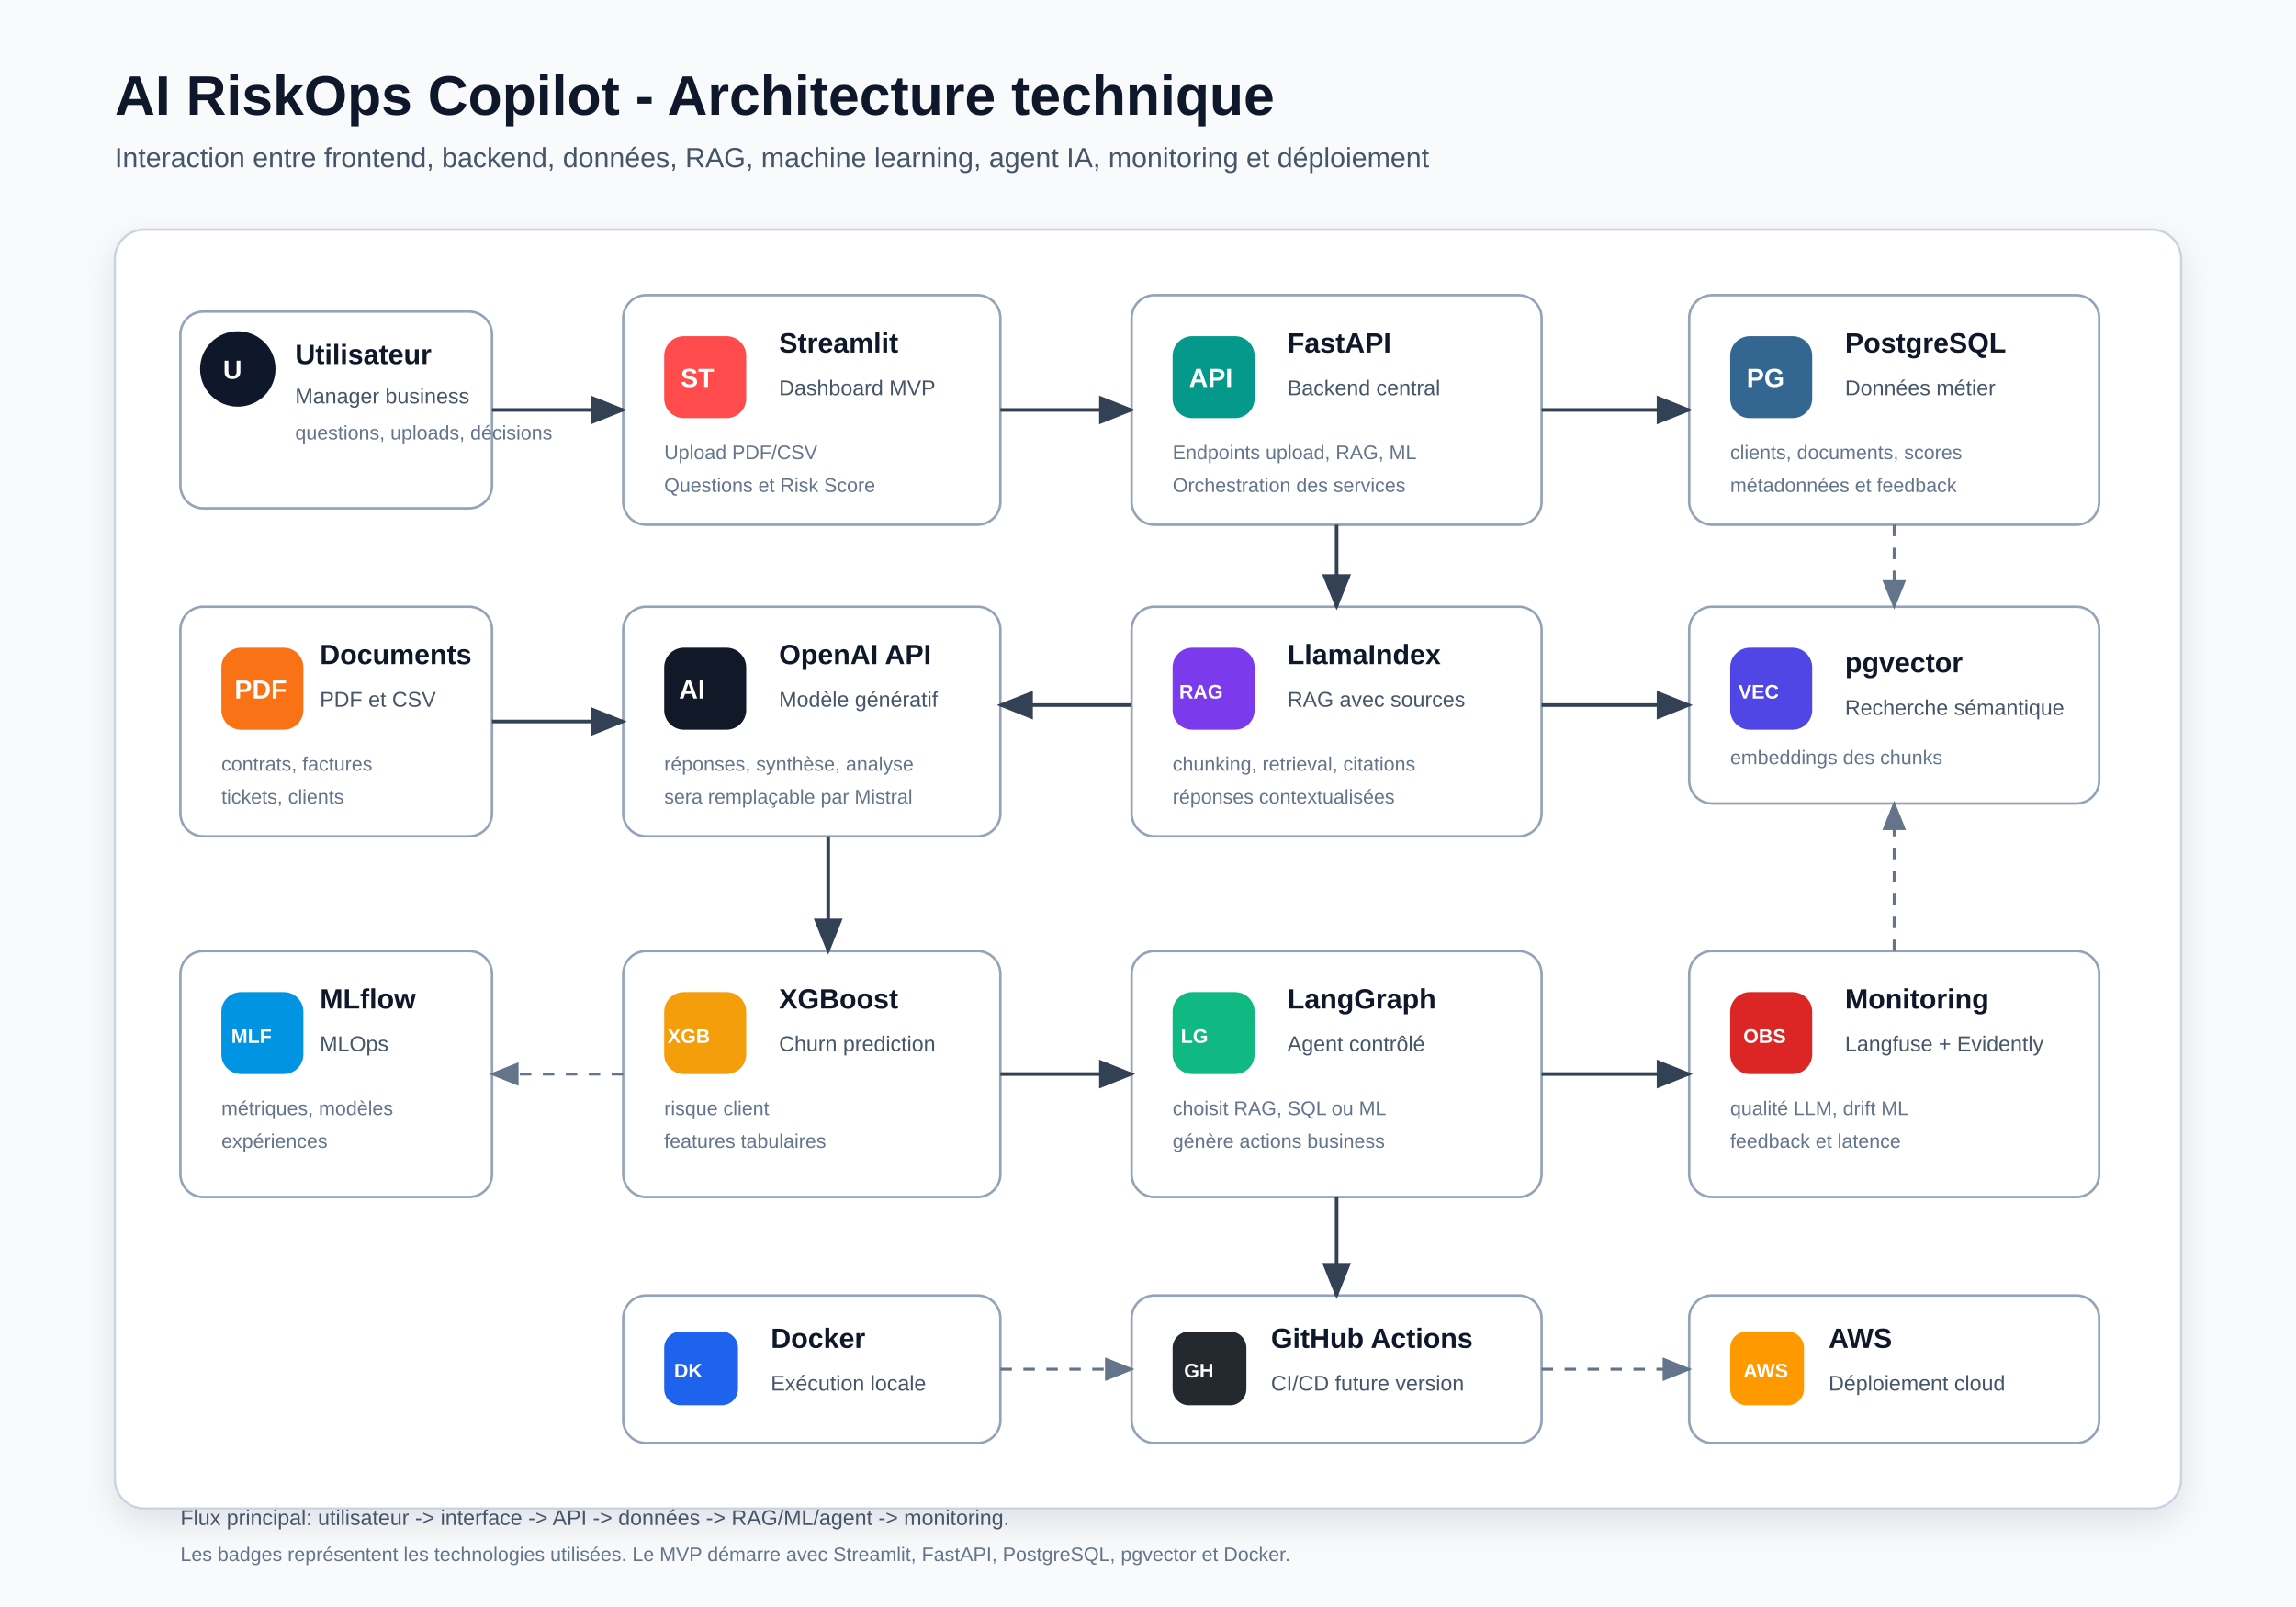
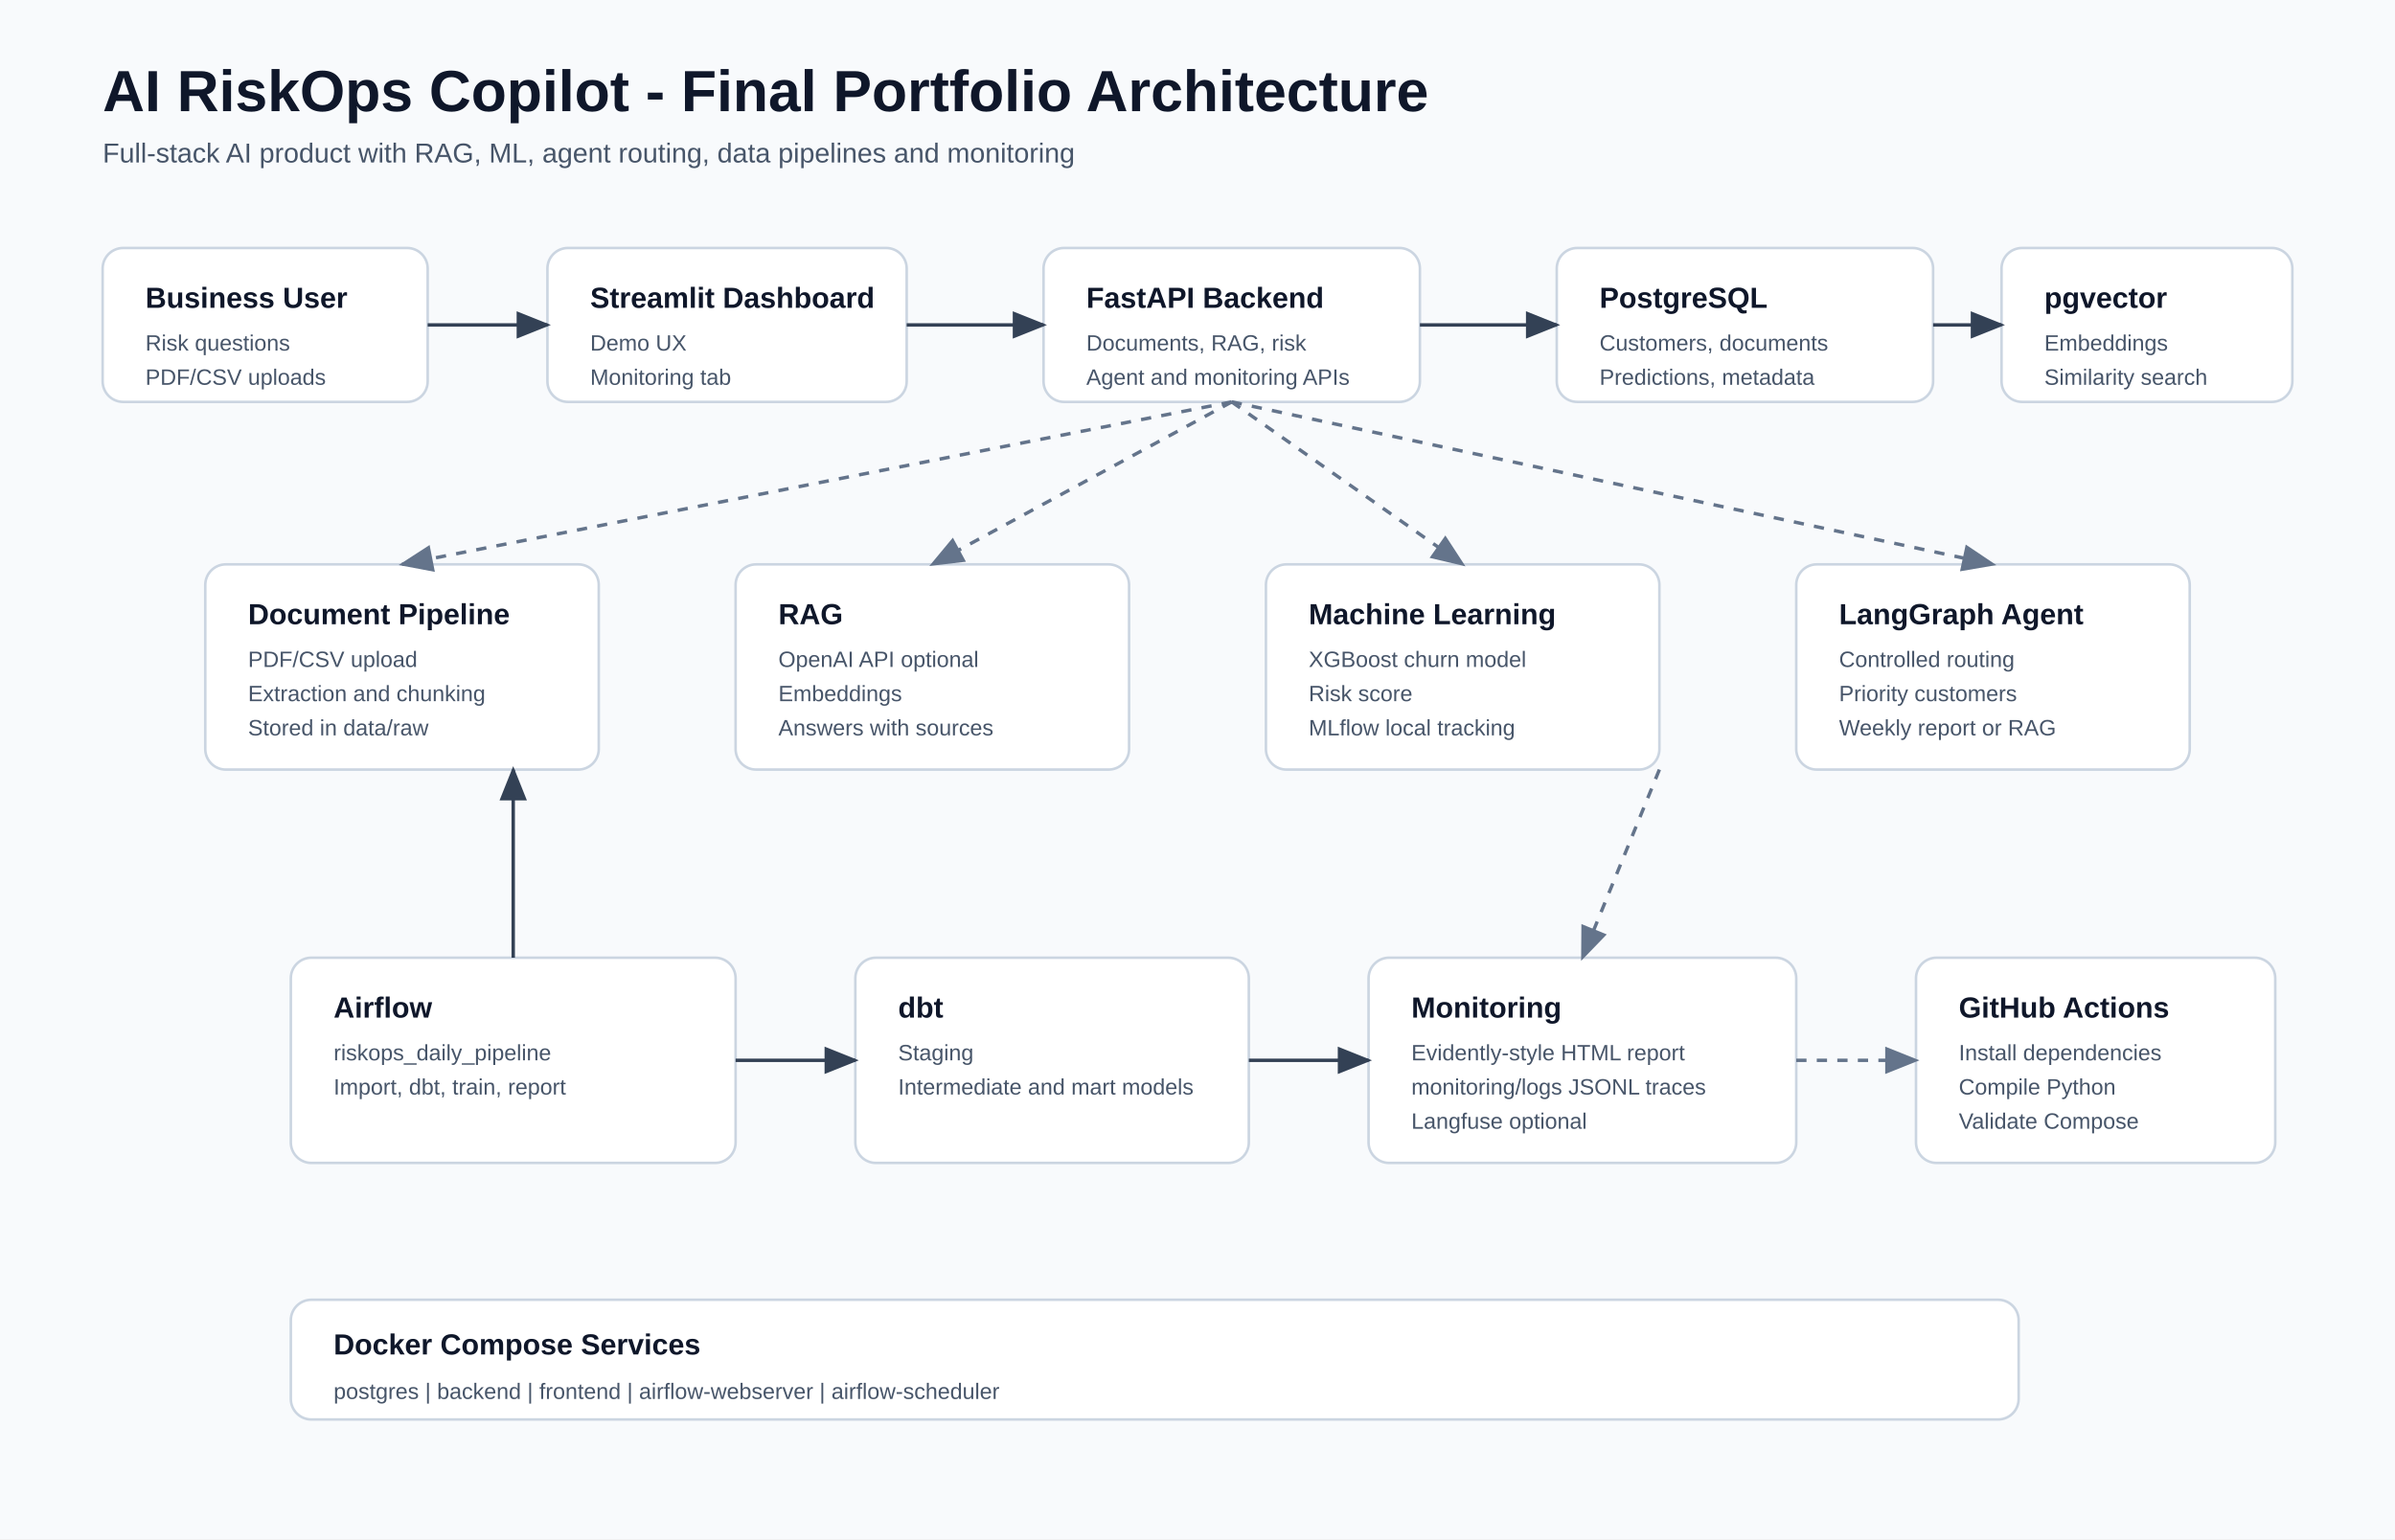
- <svg xmlns="http://www.w3.org/2000/svg" width="1400" height="980" viewBox="0 0 1400 980" fill="none">
+ <svg xmlns="http://www.w3.org/2000/svg" width="1400" height="900" viewBox="0 0 1400 900" fill="none">
  <style>
    .bg { fill: #f8fafc; }
    .title { font: 700 34px Arial, sans-serif; fill: #0f172a; }
-     .subtitle { font: 400 17px Arial, sans-serif; fill: #475569; }
-     .section { font: 700 18px Arial, sans-serif; fill: #0f172a; }
-     .label { font: 700 17px Arial, sans-serif; fill: #0f172a; }
-     .small { font: 400 13px Arial, sans-serif; fill: #475569; }
-     .tiny { font: 400 12px Arial, sans-serif; fill: #64748b; }
-     .box { fill: white; stroke: #cbd5e1; stroke-width: 1.5; rx: 18; }
-     .module { fill: white; stroke: #94a3b8; stroke-width: 1.5; rx: 14; }
-     .arrow { stroke: #334155; stroke-width: 2.2; fill: none; marker-end: url(#arrowhead); }
-     .arrow-soft { stroke: #64748b; stroke-width: 1.8; fill: none; marker-end: url(#arrowhead-soft); stroke-dasharray: 7 7; }
-     .badge-text { font: 700 16px Arial, sans-serif; fill: white; }
-     .badge-small { font: 700 12px Arial, sans-serif; fill: white; }
+     .sub { font: 400 16px Arial, sans-serif; fill: #475569; }
+     .box { fill: #ffffff; stroke: #cbd5e1; stroke-width: 1.5; rx: 12; }
+     .head { font: 700 17px Arial, sans-serif; fill: #0f172a; }
+     .txt { font: 400 13px Arial, sans-serif; fill: #475569; }
+     .arrow { stroke: #334155; stroke-width: 2; marker-end: url(#arrow); fill: none; }
+     .dash { stroke: #64748b; stroke-width: 2; marker-end: url(#arrow2); fill: none; stroke-dasharray: 6 6; }
  </style>
  <defs>
-     <marker id="arrowhead" markerWidth="10" markerHeight="8" refX="9" refY="4" orient="auto">
+     <marker id="arrow" markerWidth="10" markerHeight="8" refX="9" refY="4" orient="auto">
      <path d="M0,0 L10,4 L0,8 Z" fill="#334155" />
    </marker>
-     <marker id="arrowhead-soft" markerWidth="10" markerHeight="8" refX="9" refY="4" orient="auto">
+     <marker id="arrow2" markerWidth="10" markerHeight="8" refX="9" refY="4" orient="auto">
      <path d="M0,0 L10,4 L0,8 Z" fill="#64748b" />
    </marker>
-     <filter id="shadow" x="-20%" y="-20%" width="140%" height="140%">
-       <feDropShadow dx="0" dy="8" stdDeviation="10" flood-color="#0f172a" flood-opacity="0.10" />
-     </filter>
  </defs>
-   <rect class="bg" width="1400" height="980" />
-   <text x="70" y="70" class="title">AI RiskOps Copilot - Architecture technique</text>
-   <text x="70" y="102" class="subtitle">Interaction entre frontend, backend, données, RAG, machine learning, agent IA, monitoring et déploiement</text>
-   <rect x="70" y="140" width="1260" height="780" class="box" filter="url(#shadow)" />
-   <rect x="110" y="190" width="190" height="120" class="module" />
-   <circle cx="145" cy="225" r="23" fill="#0f172a" />
-   <text x="136" y="231" class="badge-text">U</text>
-   <text x="180" y="222" class="label">Utilisateur</text>
-   <text x="180" y="246" class="small">Manager business</text>
-   <text x="180" y="268" class="tiny">questions, uploads, décisions</text>
-   <rect x="380" y="180" width="230" height="140" class="module" />
-   <rect x="405" y="205" width="50" height="50" rx="12" fill="#ff4b4b" />
-   <text x="415" y="236" class="badge-text">ST</text>
-   <text x="475" y="215" class="label">Streamlit</text>
-   <text x="475" y="241" class="small">Dashboard MVP</text>
-   <text x="405" y="280" class="tiny">Upload PDF/CSV</text>
-   <text x="405" y="300" class="tiny">Questions et Risk Score</text>
-   <rect x="690" y="180" width="250" height="140" class="module" />
-   <rect x="715" y="205" width="50" height="50" rx="12" fill="#05998b" />
-   <text x="725" y="236" class="badge-text">API</text>
-   <text x="785" y="215" class="label">FastAPI</text>
-   <text x="785" y="241" class="small">Backend central</text>
-   <text x="715" y="280" class="tiny">Endpoints upload, RAG, ML</text>
-   <text x="715" y="300" class="tiny">Orchestration des services</text>
-   <rect x="1030" y="180" width="250" height="140" class="module" />
-   <rect x="1055" y="205" width="50" height="50" rx="12" fill="#336791" />
-   <text x="1065" y="236" class="badge-text">PG</text>
-   <text x="1125" y="215" class="label">PostgreSQL</text>
-   <text x="1125" y="241" class="small">Données métier</text>
-   <text x="1055" y="280" class="tiny">clients, documents, scores</text>
-   <text x="1055" y="300" class="tiny">métadonnées et feedback</text>
-   <rect x="1030" y="370" width="250" height="120" class="module" />
-   <rect x="1055" y="395" width="50" height="50" rx="12" fill="#4f46e5" />
-   <text x="1060" y="426" class="badge-small">VEC</text>
-   <text x="1125" y="410" class="label">pgvector</text>
-   <text x="1125" y="436" class="small">Recherche sémantique</text>
-   <text x="1055" y="466" class="tiny">embeddings des chunks</text>
-   <rect x="690" y="370" width="250" height="140" class="module" />
-   <rect x="715" y="395" width="50" height="50" rx="12" fill="#7c3aed" />
-   <text x="719" y="426" class="badge-small">RAG</text>
-   <text x="785" y="405" class="label">LlamaIndex</text>
-   <text x="785" y="431" class="small">RAG avec sources</text>
-   <text x="715" y="470" class="tiny">chunking, retrieval, citations</text>
-   <text x="715" y="490" class="tiny">réponses contextualisées</text>
-   <rect x="380" y="370" width="230" height="140" class="module" />
-   <rect x="405" y="395" width="50" height="50" rx="12" fill="#111827" />
-   <text x="414" y="426" class="badge-text">AI</text>
-   <text x="475" y="405" class="label">OpenAI API</text>
-   <text x="475" y="431" class="small">Modèle génératif</text>
-   <text x="405" y="470" class="tiny">réponses, synthèse, analyse</text>
-   <text x="405" y="490" class="tiny">sera remplaçable par Mistral</text>
-   <rect x="110" y="370" width="190" height="140" class="module" />
-   <rect x="135" y="395" width="50" height="50" rx="12" fill="#f97316" />
-   <text x="143" y="426" class="badge-text">PDF</text>
-   <text x="195" y="405" class="label">Documents</text>
-   <text x="195" y="431" class="small">PDF et CSV</text>
-   <text x="135" y="470" class="tiny">contrats, factures</text>
-   <text x="135" y="490" class="tiny">tickets, clients</text>
-   <rect x="380" y="580" width="230" height="150" class="module" />
-   <rect x="405" y="605" width="50" height="50" rx="12" fill="#f59e0b" />
-   <text x="407" y="636" class="badge-small">XGB</text>
-   <text x="475" y="615" class="label">XGBoost</text>
-   <text x="475" y="641" class="small">Churn prediction</text>
-   <text x="405" y="680" class="tiny">risque client</text>
-   <text x="405" y="700" class="tiny">features tabulaires</text>
-   <rect x="110" y="580" width="190" height="150" class="module" />
-   <rect x="135" y="605" width="50" height="50" rx="12" fill="#0194e2" />
-   <text x="141" y="636" class="badge-small">MLF</text>
-   <text x="195" y="615" class="label">MLflow</text>
-   <text x="195" y="641" class="small">MLOps</text>
-   <text x="135" y="680" class="tiny">métriques, modèles</text>
-   <text x="135" y="700" class="tiny">expériences</text>
-   <rect x="690" y="580" width="250" height="150" class="module" />
-   <rect x="715" y="605" width="50" height="50" rx="12" fill="#10b981" />
-   <text x="720" y="636" class="badge-small">LG</text>
-   <text x="785" y="615" class="label">LangGraph</text>
-   <text x="785" y="641" class="small">Agent contrôlé</text>
-   <text x="715" y="680" class="tiny">choisit RAG, SQL ou ML</text>
-   <text x="715" y="700" class="tiny">génère actions business</text>
-   <rect x="1030" y="580" width="250" height="150" class="module" />
-   <rect x="1055" y="605" width="50" height="50" rx="12" fill="#dc2626" />
-   <text x="1063" y="636" class="badge-small">OBS</text>
-   <text x="1125" y="615" class="label">Monitoring</text>
-   <text x="1125" y="641" class="small">Langfuse + Evidently</text>
-   <text x="1055" y="680" class="tiny">qualité LLM, drift ML</text>
-   <text x="1055" y="700" class="tiny">feedback et latence</text>
-   <rect x="380" y="790" width="230" height="90" class="module" />
-   <rect x="405" y="812" width="45" height="45" rx="10" fill="#1d63ed" />
-   <text x="411" y="840" class="badge-small">DK</text>
-   <text x="470" y="822" class="label">Docker</text>
-   <text x="470" y="848" class="small">Exécution locale</text>
-   <rect x="690" y="790" width="250" height="90" class="module" />
-   <rect x="715" y="812" width="45" height="45" rx="10" fill="#24292f" />
-   <text x="722" y="840" class="badge-small">GH</text>
-   <text x="775" y="822" class="label">GitHub Actions</text>
-   <text x="775" y="848" class="small">CI/CD future version</text>
-   <rect x="1030" y="790" width="250" height="90" class="module" />
-   <rect x="1055" y="812" width="45" height="45" rx="10" fill="#ff9900" />
-   <text x="1063" y="840" class="badge-small">AWS</text>
-   <text x="1115" y="822" class="label">AWS</text>
-   <text x="1115" y="848" class="small">Déploiement cloud</text>
-   <path class="arrow" d="M300 250 C330 250 350 250 380 250" />
-   <path class="arrow" d="M610 250 C640 250 660 250 690 250" />
-   <path class="arrow" d="M940 250 C970 250 1000 250 1030 250" />
-   <path class="arrow" d="M815 320 C815 340 815 350 815 370" />
-   <path class="arrow" d="M940 430 C970 430 1000 430 1030 430" />
-   <path class="arrow" d="M690 430 C660 430 640 430 610 430" />
-   <path class="arrow" d="M300 440 C330 440 350 440 380 440" />
-   <path class="arrow" d="M505 510 C505 540 505 550 505 580" />
-   <path class="arrow" d="M610 655 C640 655 660 655 690 655" />
-   <path class="arrow" d="M940 655 C970 655 1000 655 1030 655" />
-   <path class="arrow" d="M815 730 C815 755 815 765 815 790" />
-   <path class="arrow-soft" d="M380 655 C340 655 330 655 300 655" />
-   <path class="arrow-soft" d="M1155 580 C1155 545 1155 525 1155 490" />
-   <path class="arrow-soft" d="M1155 320 C1155 340 1155 350 1155 370" />
-   <path class="arrow-soft" d="M940 835 C970 835 1000 835 1030 835" />
-   <path class="arrow-soft" d="M610 835 C640 835 660 835 690 835" />
-   <text x="110" y="930" class="small">Flux principal: utilisateur -&gt; interface -&gt; API -&gt; données -&gt; RAG/ML/agent -&gt; monitoring.</text>
-   <text x="110" y="952" class="tiny">Les badges représentent les technologies utilisées. Le MVP démarre avec Streamlit, FastAPI, PostgreSQL, pgvector et Docker.</text>
+   <rect class="bg" width="1400" height="900" />
+   <text x="60" y="65" class="title">AI RiskOps Copilot - Final Portfolio Architecture</text>
+   <text x="60" y="95" class="sub">Full-stack AI product with RAG, ML, agent routing, data pipelines and monitoring</text>
+   <rect x="60" y="145" width="190" height="90" class="box" />
+   <text x="85" y="180" class="head">Business User</text>
+   <text x="85" y="205" class="txt">Risk questions</text>
+   <text x="85" y="225" class="txt">PDF/CSV uploads</text>
+   <rect x="320" y="145" width="210" height="90" class="box" />
+   <text x="345" y="180" class="head">Streamlit Dashboard</text>
+   <text x="345" y="205" class="txt">Demo UX</text>
+   <text x="345" y="225" class="txt">Monitoring tab</text>
+   <rect x="610" y="145" width="220" height="90" class="box" />
+   <text x="635" y="180" class="head">FastAPI Backend</text>
+   <text x="635" y="205" class="txt">Documents, RAG, risk</text>
+   <text x="635" y="225" class="txt">Agent and monitoring APIs</text>
+   <rect x="910" y="145" width="220" height="90" class="box" />
+   <text x="935" y="180" class="head">PostgreSQL</text>
+   <text x="935" y="205" class="txt">Customers, documents</text>
+   <text x="935" y="225" class="txt">Predictions, metadata</text>
+   <rect x="1170" y="145" width="170" height="90" class="box" />
+   <text x="1195" y="180" class="head">pgvector</text>
+   <text x="1195" y="205" class="txt">Embeddings</text>
+   <text x="1195" y="225" class="txt">Similarity search</text>
+   <path d="M250 190 H320" class="arrow" />
+   <path d="M530 190 H610" class="arrow" />
+   <path d="M830 190 H910" class="arrow" />
+   <path d="M1130 190 H1170" class="arrow" />
+   <rect x="120" y="330" width="230" height="120" class="box" />
+   <text x="145" y="365" class="head">Document Pipeline</text>
+   <text x="145" y="390" class="txt">PDF/CSV upload</text>
+   <text x="145" y="410" class="txt">Extraction and chunking</text>
+   <text x="145" y="430" class="txt">Stored in data/raw</text>
+   <rect x="430" y="330" width="230" height="120" class="box" />
+   <text x="455" y="365" class="head">RAG</text>
+   <text x="455" y="390" class="txt">OpenAI API optional</text>
+   <text x="455" y="410" class="txt">Embeddings</text>
+   <text x="455" y="430" class="txt">Answers with sources</text>
+   <rect x="740" y="330" width="230" height="120" class="box" />
+   <text x="765" y="365" class="head">Machine Learning</text>
+   <text x="765" y="390" class="txt">XGBoost churn model</text>
+   <text x="765" y="410" class="txt">Risk score</text>
+   <text x="765" y="430" class="txt">MLflow local tracking</text>
+   <rect x="1050" y="330" width="230" height="120" class="box" />
+   <text x="1075" y="365" class="head">LangGraph Agent</text>
+   <text x="1075" y="390" class="txt">Controlled routing</text>
+   <text x="1075" y="410" class="txt">Priority customers</text>
+   <text x="1075" y="430" class="txt">Weekly report or RAG</text>
+   <path d="M720 235 L235 330" class="dash" />
+   <path d="M720 235 L545 330" class="dash" />
+   <path d="M720 235 L855 330" class="dash" />
+   <path d="M720 235 L1165 330" class="dash" />
+   <rect x="170" y="560" width="260" height="120" class="box" />
+   <text x="195" y="595" class="head">Airflow</text>
+   <text x="195" y="620" class="txt">riskops_daily_pipeline</text>
+   <text x="195" y="640" class="txt">Import, dbt, train, report</text>
+   <rect x="500" y="560" width="230" height="120" class="box" />
+   <text x="525" y="595" class="head">dbt</text>
+   <text x="525" y="620" class="txt">Staging</text>
+   <text x="525" y="640" class="txt">Intermediate and mart models</text>
+   <rect x="800" y="560" width="250" height="120" class="box" />
+   <text x="825" y="595" class="head">Monitoring</text>
+   <text x="825" y="620" class="txt">Evidently-style HTML report</text>
+   <text x="825" y="640" class="txt">monitoring/logs JSONL traces</text>
+   <text x="825" y="660" class="txt">Langfuse optional</text>
+   <rect x="1120" y="560" width="210" height="120" class="box" />
+   <text x="1145" y="595" class="head">GitHub Actions</text>
+   <text x="1145" y="620" class="txt">Install dependencies</text>
+   <text x="1145" y="640" class="txt">Compile Python</text>
+   <text x="1145" y="660" class="txt">Validate Compose</text>
+   <path d="M300 560 L300 450" class="arrow" />
+   <path d="M430 620 H500" class="arrow" />
+   <path d="M730 620 H800" class="arrow" />
+   <path d="M970 450 L925 560" class="dash" />
+   <path d="M1050 620 H1120" class="dash" />
+   <rect x="170" y="760" width="1010" height="70" class="box" />
+   <text x="195" y="792" class="head">Docker Compose Services</text>
+   <text x="195" y="818" class="txt">postgres | backend | frontend | airflow-webserver | airflow-scheduler</text>
</svg>
